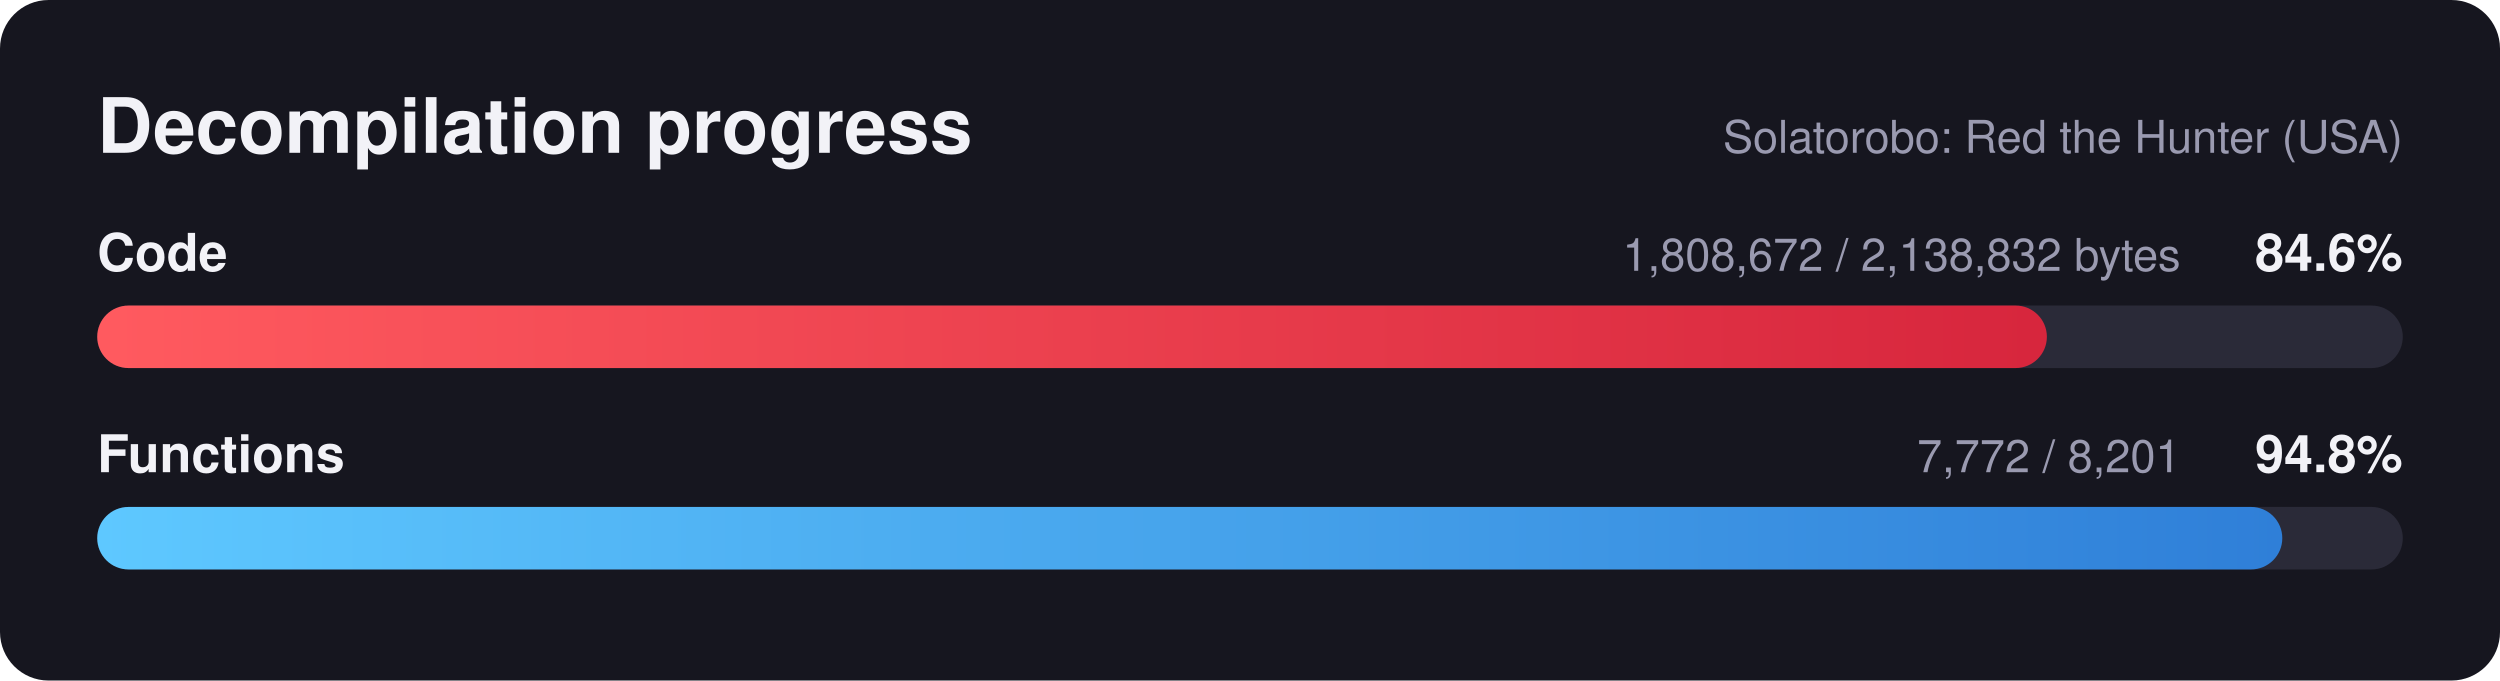
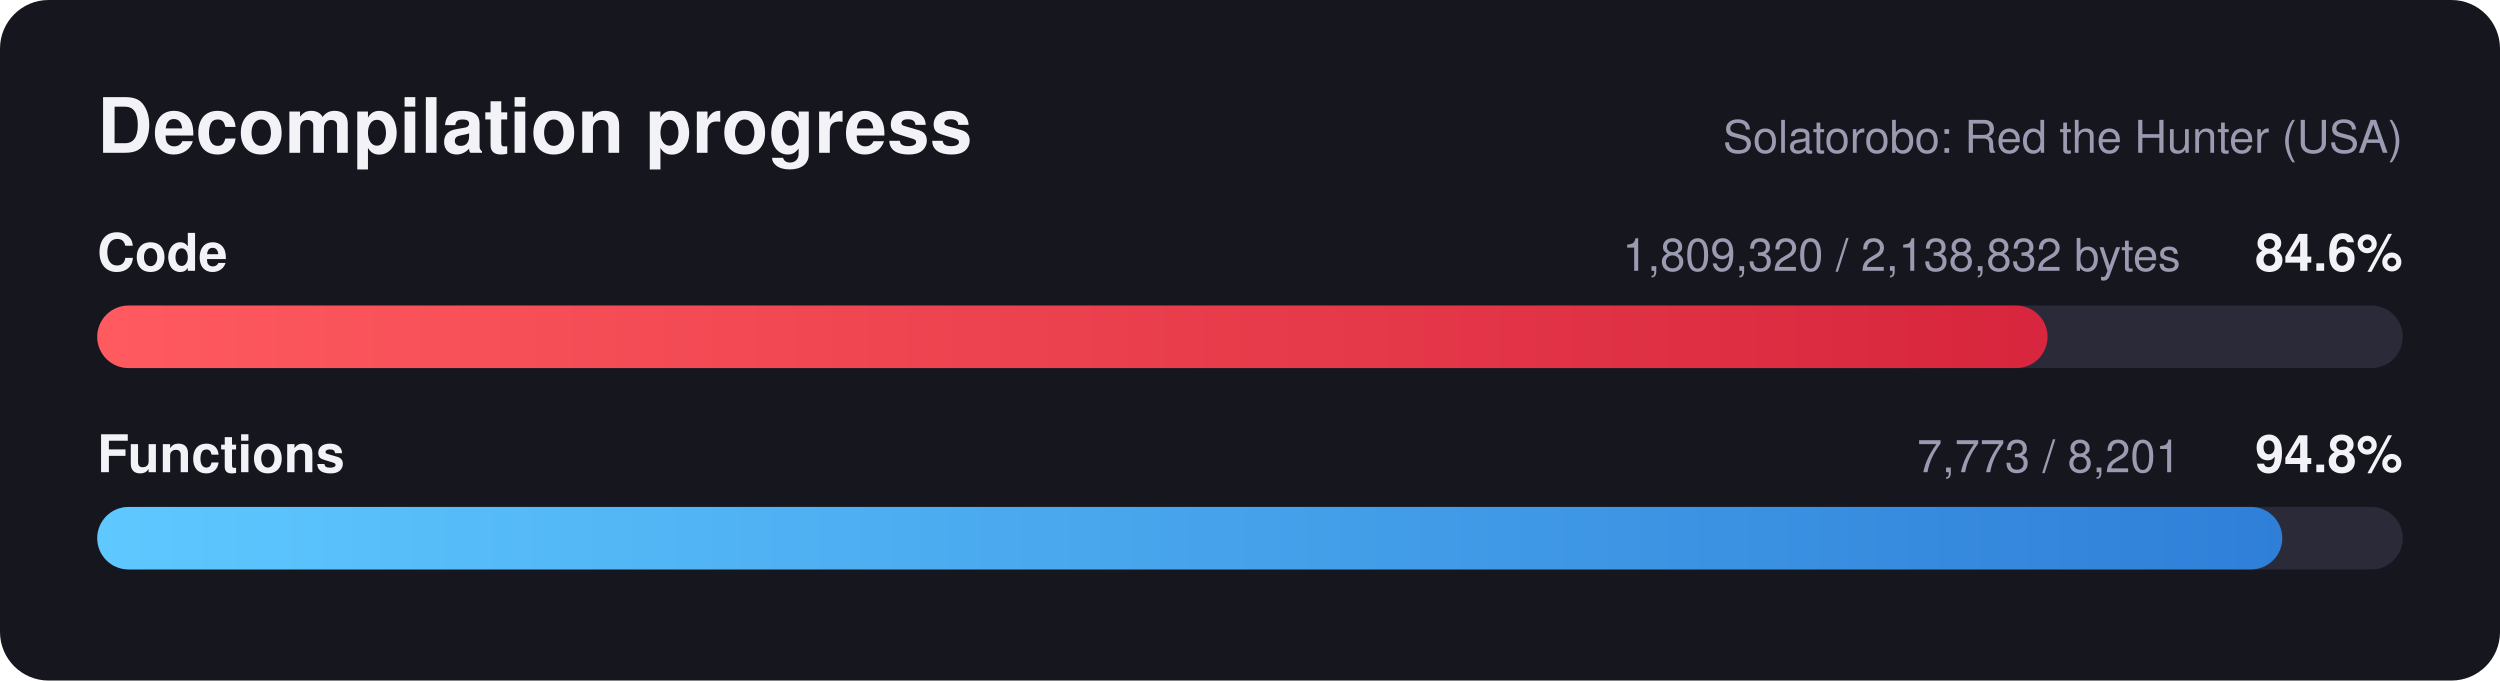
<svg xmlns="http://www.w3.org/2000/svg" width="720" height="196" viewBox="0 0 720 196" font-family="Segoe UI, Helvetica, Arial, sans-serif">
  <defs>
    <linearGradient id="red" x1="0" x2="1" y1="0" y2="0">
      <stop offset="0" stop-color="#ff5a5f" />
      <stop offset="1" stop-color="#d7263d" />
    </linearGradient>
    <linearGradient id="blue" x1="0" x2="1" y1="0" y2="0">
      <stop offset="0" stop-color="#5ec8ff" />
      <stop offset="1" stop-color="#2f7fd8" />
    </linearGradient>
  </defs>
  <rect width="720" height="196" rx="14" fill="#16161f" />
  <text x="28" y="44" fill="#f2f2f7" font-size="22" font-weight="700">Decompilation progress</text>
  <text x="692" y="44" fill="#9a9ab0" font-size="13" text-anchor="end">Solatorobo: Red the Hunter (USA)</text>
  <text x="28" y="78" fill="#f2f2f7" font-size="15" font-weight="600">Code</text>
  <text x="692" y="78" fill="#f2f2f7" font-size="15" font-weight="700" text-anchor="end">84.6%</text>
-   <text x="628" y="78" fill="#9a9ab0" font-size="13" text-anchor="end">1,808,672 / 2,138,832 bytes</text>
+   <text x="628" y="78" fill="#9a9ab0" font-size="13" text-anchor="end">1,809,320 / 2,138,832 bytes</text>
  <rect x="28" y="88" width="664" height="18" rx="9.0" fill="#2a2a38" />
-   <rect x="28" y="88" width="561.5" height="18" rx="9.0" fill="url(#red)" />
+   <rect x="28" y="88" width="561.7" height="18" rx="9.0" fill="url(#red)" />
  <text x="28" y="136" fill="#f2f2f7" font-size="15" font-weight="600">Functions</text>
  <text x="692" y="136" fill="#f2f2f7" font-size="15" font-weight="700" text-anchor="end">94.8%</text>
-   <text x="628" y="136" fill="#9a9ab0" font-size="13" text-anchor="end">7,772 / 8,201</text>
+   <text x="628" y="136" fill="#9a9ab0" font-size="13" text-anchor="end">7,773 / 8,201</text>
  <rect x="28" y="146" width="664" height="18" rx="9.0" fill="#2a2a38" />
  <rect x="28" y="146" width="629.3" height="18" rx="9.0" fill="url(#blue)" />
</svg>
